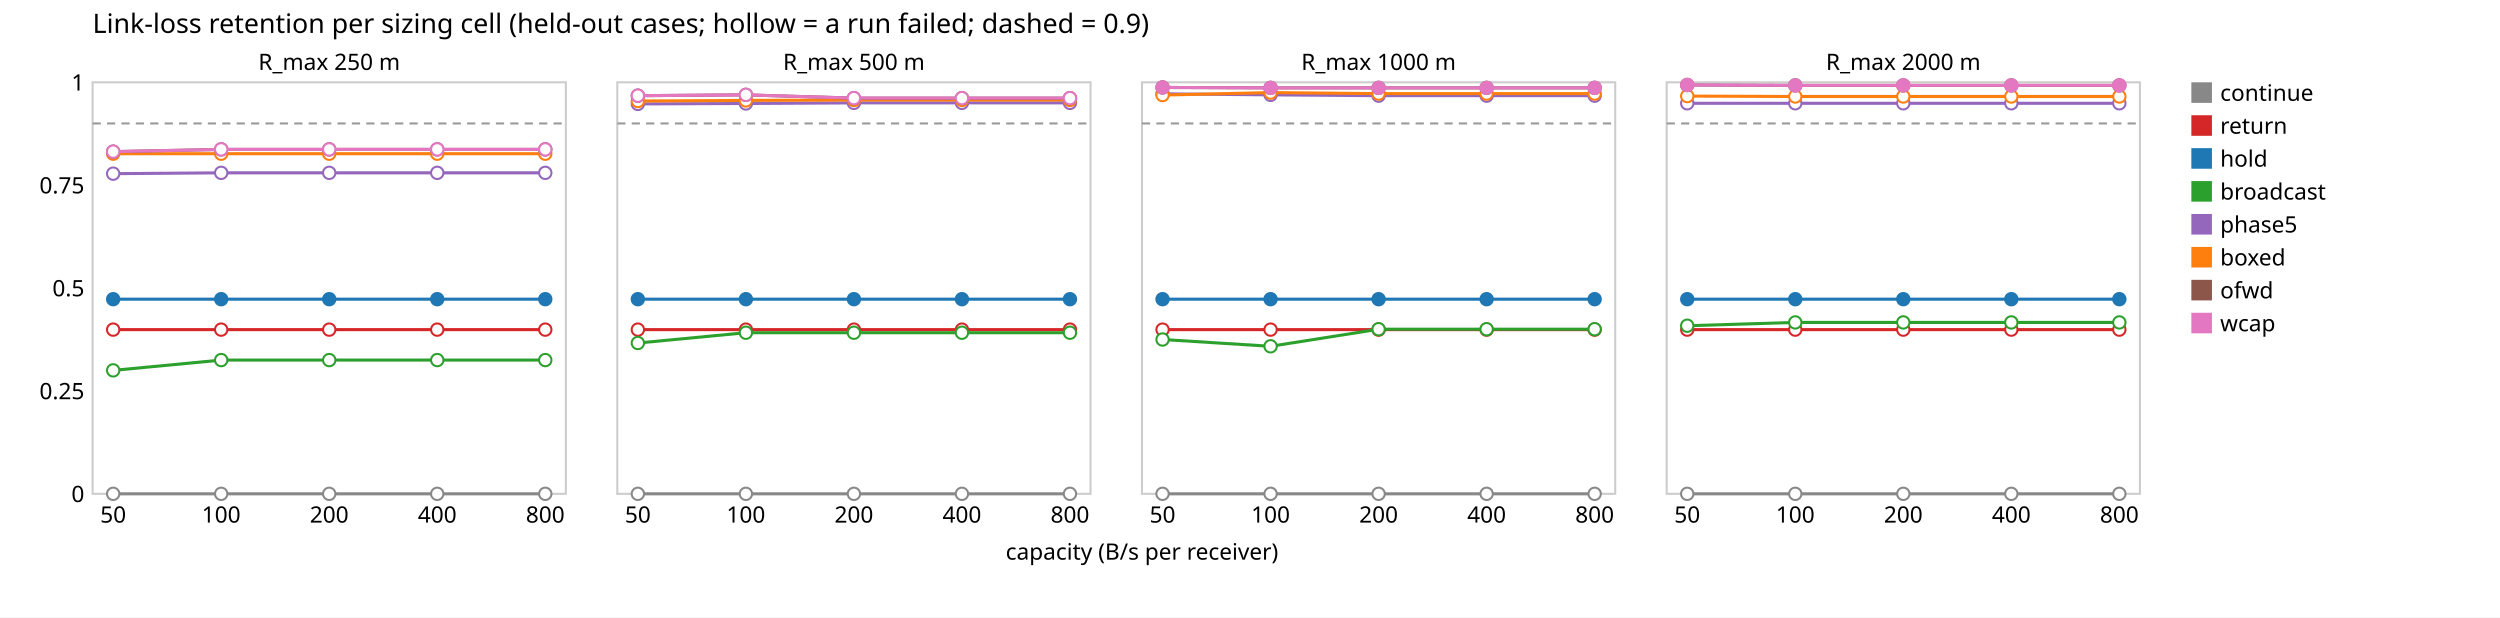
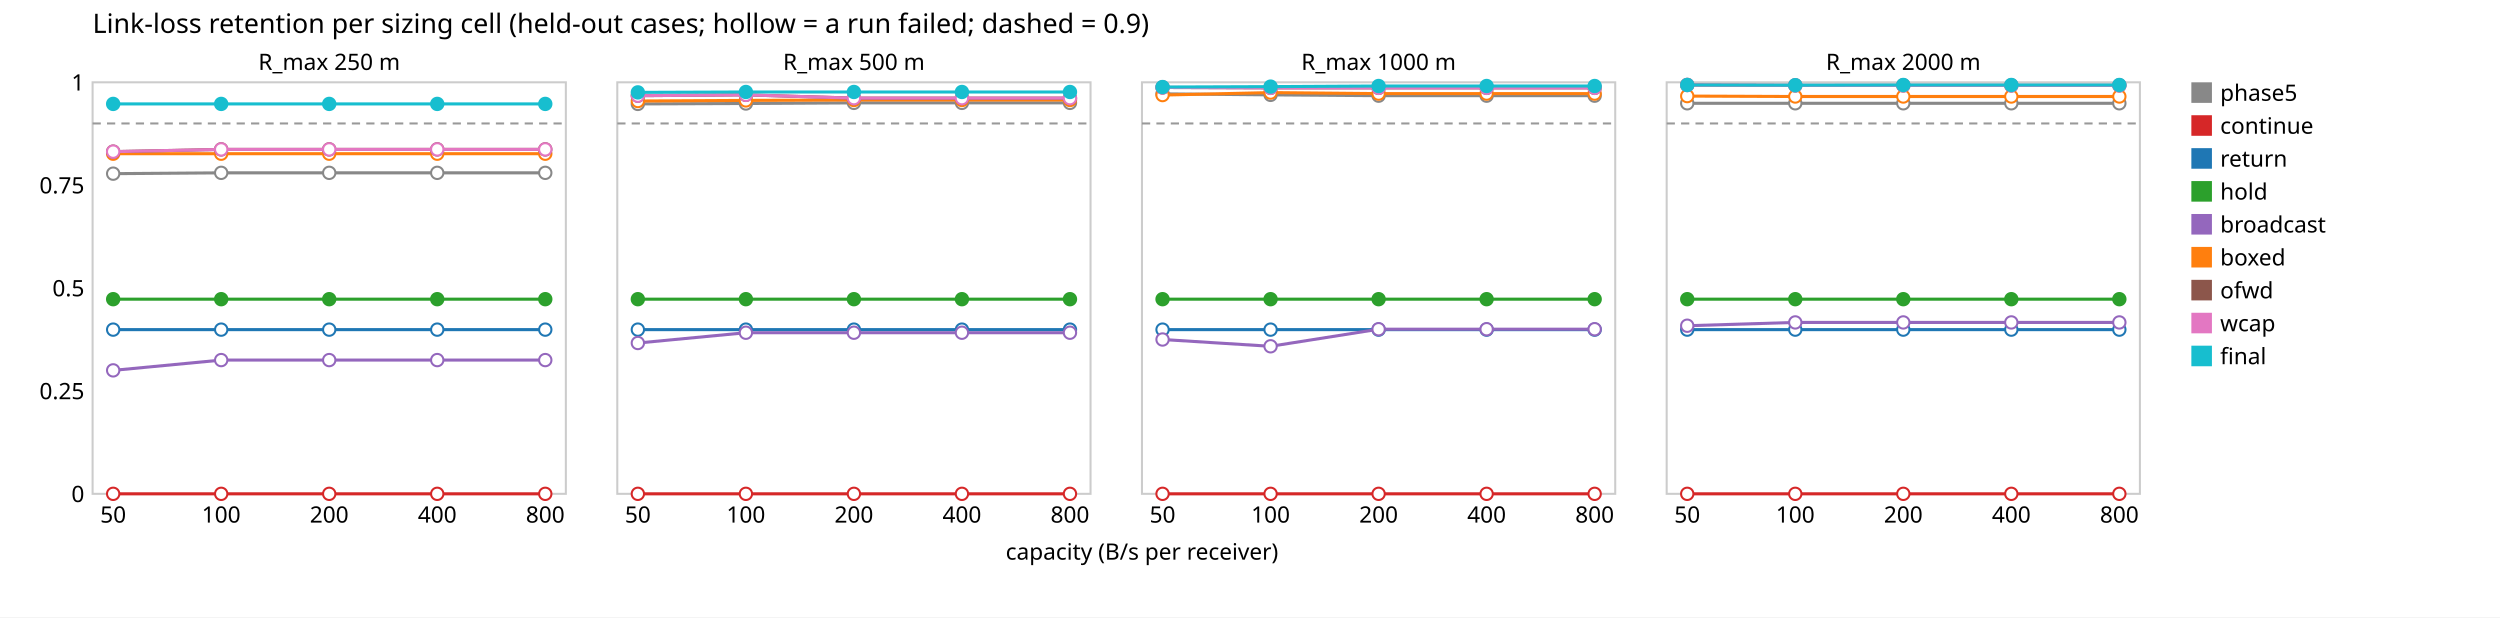
<svg xmlns="http://www.w3.org/2000/svg" width="1215" height="300" font-family="sans-serif" font-size="11">
  <rect width="100%" height="100%" fill="white" />
  <text x="45" y="16" font-size="13">Link-loss retention per sizing cell (held-out cases; hollow = a run failed; dashed = 0.9)</text>
  <rect x="45" y="40" width="230" height="200" fill="none" stroke="#ccc" />
  <text x="160.0" y="34" text-anchor="middle">R_max 250 m</text>
  <line x1="45" x2="275" y1="60.0" y2="60.0" stroke="#999" stroke-dasharray="4 3" />
  <text x="55.0" y="254" text-anchor="middle">50</text>
  <text x="107.5" y="254" text-anchor="middle">100</text>
  <text x="160.0" y="254" text-anchor="middle">200</text>
  <text x="212.5" y="254" text-anchor="middle">400</text>
  <text x="265.0" y="254" text-anchor="middle">800</text>
  <text x="41" y="244.0" text-anchor="end">0</text>
  <text x="41" y="194.0" text-anchor="end">0.25</text>
  <text x="41" y="144.0" text-anchor="end">0.5</text>
  <text x="41" y="94.0" text-anchor="end">0.75</text>
  <text x="41" y="44.0" text-anchor="end">1</text>
-   <polyline fill="none" stroke="#888888" stroke-width="1.5" points="55.0,240.0 107.5,240.0 160.0,240.0 212.5,240.0 265.0,240.0" />
-   <circle cx="55.0" cy="240.0" r="3" stroke="#888888" fill="white" />
-   <circle cx="107.5" cy="240.0" r="3" stroke="#888888" fill="white" />
-   <circle cx="160.0" cy="240.0" r="3" stroke="#888888" fill="white" />
-   <circle cx="212.5" cy="240.0" r="3" stroke="#888888" fill="white" />
-   <circle cx="265.0" cy="240.0" r="3" stroke="#888888" fill="white" />
-   <polyline fill="none" stroke="#d62728" stroke-width="1.5" points="55.0,160.2 107.5,160.2 160.0,160.2 212.5,160.2 265.0,160.2" />
-   <circle cx="55.0" cy="160.2" r="3" stroke="#d62728" fill="white" />
-   <circle cx="107.5" cy="160.2" r="3" stroke="#d62728" fill="white" />
-   <circle cx="160.0" cy="160.2" r="3" stroke="#d62728" fill="white" />
-   <circle cx="212.5" cy="160.2" r="3" stroke="#d62728" fill="white" />
-   <circle cx="265.0" cy="160.2" r="3" stroke="#d62728" fill="white" />
-   <polyline fill="none" stroke="#1f77b4" stroke-width="1.5" points="55.0,145.4 107.5,145.4 160.0,145.4 212.5,145.4 265.0,145.4" />
-   <circle cx="55.0" cy="145.4" r="3" stroke="#1f77b4" fill="#1f77b4" />
-   <circle cx="107.5" cy="145.4" r="3" stroke="#1f77b4" fill="#1f77b4" />
-   <circle cx="160.0" cy="145.4" r="3" stroke="#1f77b4" fill="#1f77b4" />
-   <circle cx="212.5" cy="145.4" r="3" stroke="#1f77b4" fill="#1f77b4" />
-   <circle cx="265.0" cy="145.4" r="3" stroke="#1f77b4" fill="#1f77b4" />
-   <polyline fill="none" stroke="#2ca02c" stroke-width="1.5" points="55.0,180.0 107.5,175.0 160.0,175.0 212.5,175.0 265.0,175.0" />
-   <circle cx="55.0" cy="180.0" r="3" stroke="#2ca02c" fill="white" />
-   <circle cx="107.5" cy="175.0" r="3" stroke="#2ca02c" fill="white" />
-   <circle cx="160.0" cy="175.0" r="3" stroke="#2ca02c" fill="white" />
-   <circle cx="212.5" cy="175.0" r="3" stroke="#2ca02c" fill="white" />
-   <circle cx="265.0" cy="175.0" r="3" stroke="#2ca02c" fill="white" />
-   <polyline fill="none" stroke="#9467bd" stroke-width="1.5" points="55.0,84.4 107.5,84.0 160.0,84.0 212.5,84.0 265.0,84.0" />
-   <circle cx="55.0" cy="84.4" r="3" stroke="#9467bd" fill="white" />
-   <circle cx="107.5" cy="84.0" r="3" stroke="#9467bd" fill="white" />
-   <circle cx="160.0" cy="84.0" r="3" stroke="#9467bd" fill="white" />
-   <circle cx="212.5" cy="84.0" r="3" stroke="#9467bd" fill="white" />
-   <circle cx="265.0" cy="84.0" r="3" stroke="#9467bd" fill="white" />
+   <polyline fill="none" stroke="#888888" stroke-width="1.5" points="55.0,84.4 107.5,84.0 160.0,84.0 212.5,84.0 265.0,84.0" />
+   <circle cx="55.0" cy="84.4" r="3" stroke="#888888" fill="white" />
+   <circle cx="107.5" cy="84.0" r="3" stroke="#888888" fill="white" />
+   <circle cx="160.0" cy="84.0" r="3" stroke="#888888" fill="white" />
+   <circle cx="212.5" cy="84.0" r="3" stroke="#888888" fill="white" />
+   <circle cx="265.0" cy="84.0" r="3" stroke="#888888" fill="white" />
+   <polyline fill="none" stroke="#d62728" stroke-width="1.5" points="55.0,240.0 107.5,240.0 160.0,240.0 212.5,240.0 265.0,240.0" />
+   <circle cx="55.0" cy="240.0" r="3" stroke="#d62728" fill="white" />
+   <circle cx="107.5" cy="240.0" r="3" stroke="#d62728" fill="white" />
+   <circle cx="160.0" cy="240.0" r="3" stroke="#d62728" fill="white" />
+   <circle cx="212.5" cy="240.0" r="3" stroke="#d62728" fill="white" />
+   <circle cx="265.0" cy="240.0" r="3" stroke="#d62728" fill="white" />
+   <polyline fill="none" stroke="#1f77b4" stroke-width="1.5" points="55.0,160.2 107.5,160.2 160.0,160.2 212.5,160.2 265.0,160.2" />
+   <circle cx="55.0" cy="160.2" r="3" stroke="#1f77b4" fill="white" />
+   <circle cx="107.5" cy="160.2" r="3" stroke="#1f77b4" fill="white" />
+   <circle cx="160.0" cy="160.2" r="3" stroke="#1f77b4" fill="white" />
+   <circle cx="212.5" cy="160.2" r="3" stroke="#1f77b4" fill="white" />
+   <circle cx="265.0" cy="160.2" r="3" stroke="#1f77b4" fill="white" />
+   <polyline fill="none" stroke="#2ca02c" stroke-width="1.5" points="55.0,145.4 107.5,145.4 160.0,145.4 212.5,145.4 265.0,145.4" />
+   <circle cx="55.0" cy="145.4" r="3" stroke="#2ca02c" fill="#2ca02c" />
+   <circle cx="107.5" cy="145.4" r="3" stroke="#2ca02c" fill="#2ca02c" />
+   <circle cx="160.0" cy="145.4" r="3" stroke="#2ca02c" fill="#2ca02c" />
+   <circle cx="212.5" cy="145.4" r="3" stroke="#2ca02c" fill="#2ca02c" />
+   <circle cx="265.0" cy="145.4" r="3" stroke="#2ca02c" fill="#2ca02c" />
+   <polyline fill="none" stroke="#9467bd" stroke-width="1.5" points="55.0,180.0 107.5,175.0 160.0,175.0 212.5,175.0 265.0,175.0" />
+   <circle cx="55.0" cy="180.0" r="3" stroke="#9467bd" fill="white" />
+   <circle cx="107.5" cy="175.0" r="3" stroke="#9467bd" fill="white" />
+   <circle cx="160.0" cy="175.0" r="3" stroke="#9467bd" fill="white" />
+   <circle cx="212.5" cy="175.0" r="3" stroke="#9467bd" fill="white" />
+   <circle cx="265.0" cy="175.0" r="3" stroke="#9467bd" fill="white" />
  <polyline fill="none" stroke="#ff7f0e" stroke-width="1.5" points="55.0,74.7 107.5,74.7 160.0,74.7 212.5,74.7 265.0,74.7" />
  <circle cx="55.0" cy="74.7" r="3" stroke="#ff7f0e" fill="white" />
  <circle cx="107.5" cy="74.7" r="3" stroke="#ff7f0e" fill="white" />
  <circle cx="160.0" cy="74.7" r="3" stroke="#ff7f0e" fill="white" />
  <circle cx="212.5" cy="74.7" r="3" stroke="#ff7f0e" fill="white" />
  <circle cx="265.0" cy="74.7" r="3" stroke="#ff7f0e" fill="white" />
  <polyline fill="none" stroke="#8c564b" stroke-width="1.5" points="55.0,73.7 107.5,72.6 160.0,72.6 212.5,72.6 265.0,72.6" />
  <circle cx="55.0" cy="73.7" r="3" stroke="#8c564b" fill="white" />
  <circle cx="107.5" cy="72.6" r="3" stroke="#8c564b" fill="white" />
  <circle cx="160.0" cy="72.6" r="3" stroke="#8c564b" fill="white" />
  <circle cx="212.5" cy="72.6" r="3" stroke="#8c564b" fill="white" />
  <circle cx="265.0" cy="72.6" r="3" stroke="#8c564b" fill="white" />
  <polyline fill="none" stroke="#e377c2" stroke-width="1.5" points="55.0,73.7 107.5,72.6 160.0,72.6 212.5,72.6 265.0,72.6" />
  <circle cx="55.0" cy="73.7" r="3" stroke="#e377c2" fill="white" />
  <circle cx="107.5" cy="72.6" r="3" stroke="#e377c2" fill="white" />
  <circle cx="160.0" cy="72.6" r="3" stroke="#e377c2" fill="white" />
  <circle cx="212.5" cy="72.6" r="3" stroke="#e377c2" fill="white" />
  <circle cx="265.0" cy="72.6" r="3" stroke="#e377c2" fill="white" />
+   <polyline fill="none" stroke="#17becf" stroke-width="1.5" points="55.0,50.5 107.5,50.5 160.0,50.5 212.5,50.5 265.0,50.5" />
+   <circle cx="55.0" cy="50.5" r="3" stroke="#17becf" fill="#17becf" />
+   <circle cx="107.5" cy="50.5" r="3" stroke="#17becf" fill="#17becf" />
+   <circle cx="160.0" cy="50.5" r="3" stroke="#17becf" fill="#17becf" />
+   <circle cx="212.5" cy="50.5" r="3" stroke="#17becf" fill="#17becf" />
+   <circle cx="265.0" cy="50.5" r="3" stroke="#17becf" fill="#17becf" />
  <rect x="300" y="40" width="230" height="200" fill="none" stroke="#ccc" />
  <text x="415.0" y="34" text-anchor="middle">R_max 500 m</text>
  <line x1="300" x2="530" y1="60.0" y2="60.0" stroke="#999" stroke-dasharray="4 3" />
  <text x="310.0" y="254" text-anchor="middle">50</text>
  <text x="362.5" y="254" text-anchor="middle">100</text>
  <text x="415.0" y="254" text-anchor="middle">200</text>
  <text x="467.5" y="254" text-anchor="middle">400</text>
  <text x="520.0" y="254" text-anchor="middle">800</text>
-   <polyline fill="none" stroke="#888888" stroke-width="1.5" points="310.0,240.0 362.5,240.0 415.0,240.0 467.5,240.0 520.0,240.0" />
-   <circle cx="310.0" cy="240.0" r="3" stroke="#888888" fill="white" />
-   <circle cx="362.5" cy="240.0" r="3" stroke="#888888" fill="white" />
-   <circle cx="415.0" cy="240.0" r="3" stroke="#888888" fill="white" />
-   <circle cx="467.5" cy="240.0" r="3" stroke="#888888" fill="white" />
-   <circle cx="520.0" cy="240.0" r="3" stroke="#888888" fill="white" />
-   <polyline fill="none" stroke="#d62728" stroke-width="1.5" points="310.0,160.2 362.5,160.2 415.0,160.2 467.5,160.2 520.0,160.2" />
-   <circle cx="310.0" cy="160.2" r="3" stroke="#d62728" fill="white" />
-   <circle cx="362.5" cy="160.2" r="3" stroke="#d62728" fill="white" />
-   <circle cx="415.0" cy="160.2" r="3" stroke="#d62728" fill="white" />
-   <circle cx="467.5" cy="160.2" r="3" stroke="#d62728" fill="white" />
-   <circle cx="520.0" cy="160.2" r="3" stroke="#d62728" fill="white" />
-   <polyline fill="none" stroke="#1f77b4" stroke-width="1.5" points="310.0,145.4 362.5,145.4 415.0,145.4 467.5,145.4 520.0,145.4" />
-   <circle cx="310.0" cy="145.4" r="3" stroke="#1f77b4" fill="#1f77b4" />
-   <circle cx="362.5" cy="145.4" r="3" stroke="#1f77b4" fill="#1f77b4" />
-   <circle cx="415.0" cy="145.4" r="3" stroke="#1f77b4" fill="#1f77b4" />
-   <circle cx="467.5" cy="145.4" r="3" stroke="#1f77b4" fill="#1f77b4" />
-   <circle cx="520.0" cy="145.4" r="3" stroke="#1f77b4" fill="#1f77b4" />
-   <polyline fill="none" stroke="#2ca02c" stroke-width="1.5" points="310.0,166.7 362.5,161.7 415.0,161.7 467.5,161.7 520.0,161.7" />
-   <circle cx="310.0" cy="166.7" r="3" stroke="#2ca02c" fill="white" />
-   <circle cx="362.5" cy="161.7" r="3" stroke="#2ca02c" fill="white" />
-   <circle cx="415.0" cy="161.7" r="3" stroke="#2ca02c" fill="white" />
-   <circle cx="467.5" cy="161.7" r="3" stroke="#2ca02c" fill="white" />
-   <circle cx="520.0" cy="161.7" r="3" stroke="#2ca02c" fill="white" />
-   <polyline fill="none" stroke="#9467bd" stroke-width="1.5" points="310.0,50.5 362.5,50.3 415.0,50.0 467.5,50.0 520.0,50.0" />
-   <circle cx="310.0" cy="50.5" r="3" stroke="#9467bd" fill="white" />
-   <circle cx="362.5" cy="50.3" r="3" stroke="#9467bd" fill="white" />
-   <circle cx="415.0" cy="50.0" r="3" stroke="#9467bd" fill="white" />
-   <circle cx="467.5" cy="50.0" r="3" stroke="#9467bd" fill="white" />
-   <circle cx="520.0" cy="50.0" r="3" stroke="#9467bd" fill="white" />
+   <polyline fill="none" stroke="#888888" stroke-width="1.5" points="310.0,50.5 362.5,50.3 415.0,50.0 467.5,50.0 520.0,50.0" />
+   <circle cx="310.0" cy="50.5" r="3" stroke="#888888" fill="white" />
+   <circle cx="362.5" cy="50.3" r="3" stroke="#888888" fill="white" />
+   <circle cx="415.0" cy="50.0" r="3" stroke="#888888" fill="white" />
+   <circle cx="467.5" cy="50.0" r="3" stroke="#888888" fill="white" />
+   <circle cx="520.0" cy="50.0" r="3" stroke="#888888" fill="white" />
+   <polyline fill="none" stroke="#d62728" stroke-width="1.5" points="310.0,240.0 362.5,240.0 415.0,240.0 467.5,240.0 520.0,240.0" />
+   <circle cx="310.0" cy="240.0" r="3" stroke="#d62728" fill="white" />
+   <circle cx="362.5" cy="240.0" r="3" stroke="#d62728" fill="white" />
+   <circle cx="415.0" cy="240.0" r="3" stroke="#d62728" fill="white" />
+   <circle cx="467.5" cy="240.0" r="3" stroke="#d62728" fill="white" />
+   <circle cx="520.0" cy="240.0" r="3" stroke="#d62728" fill="white" />
+   <polyline fill="none" stroke="#1f77b4" stroke-width="1.5" points="310.0,160.2 362.5,160.2 415.0,160.2 467.5,160.2 520.0,160.2" />
+   <circle cx="310.0" cy="160.2" r="3" stroke="#1f77b4" fill="white" />
+   <circle cx="362.5" cy="160.2" r="3" stroke="#1f77b4" fill="white" />
+   <circle cx="415.0" cy="160.2" r="3" stroke="#1f77b4" fill="white" />
+   <circle cx="467.5" cy="160.2" r="3" stroke="#1f77b4" fill="white" />
+   <circle cx="520.0" cy="160.2" r="3" stroke="#1f77b4" fill="white" />
+   <polyline fill="none" stroke="#2ca02c" stroke-width="1.5" points="310.0,145.4 362.5,145.4 415.0,145.4 467.5,145.4 520.0,145.4" />
+   <circle cx="310.0" cy="145.4" r="3" stroke="#2ca02c" fill="#2ca02c" />
+   <circle cx="362.5" cy="145.4" r="3" stroke="#2ca02c" fill="#2ca02c" />
+   <circle cx="415.0" cy="145.4" r="3" stroke="#2ca02c" fill="#2ca02c" />
+   <circle cx="467.5" cy="145.4" r="3" stroke="#2ca02c" fill="#2ca02c" />
+   <circle cx="520.0" cy="145.4" r="3" stroke="#2ca02c" fill="#2ca02c" />
+   <polyline fill="none" stroke="#9467bd" stroke-width="1.5" points="310.0,166.7 362.5,161.7 415.0,161.7 467.5,161.7 520.0,161.7" />
+   <circle cx="310.0" cy="166.7" r="3" stroke="#9467bd" fill="white" />
+   <circle cx="362.5" cy="161.7" r="3" stroke="#9467bd" fill="white" />
+   <circle cx="415.0" cy="161.7" r="3" stroke="#9467bd" fill="white" />
+   <circle cx="467.5" cy="161.7" r="3" stroke="#9467bd" fill="white" />
+   <circle cx="520.0" cy="161.7" r="3" stroke="#9467bd" fill="white" />
  <polyline fill="none" stroke="#ff7f0e" stroke-width="1.5" points="310.0,49.1 362.5,48.8 415.0,48.6 467.5,48.6 520.0,48.6" />
  <circle cx="310.0" cy="49.1" r="3" stroke="#ff7f0e" fill="white" />
  <circle cx="362.5" cy="48.8" r="3" stroke="#ff7f0e" fill="white" />
  <circle cx="415.0" cy="48.6" r="3" stroke="#ff7f0e" fill="white" />
  <circle cx="467.5" cy="48.6" r="3" stroke="#ff7f0e" fill="white" />
  <circle cx="520.0" cy="48.6" r="3" stroke="#ff7f0e" fill="white" />
  <polyline fill="none" stroke="#8c564b" stroke-width="1.5" points="310.0,46.5 362.5,46.1 415.0,47.7 467.5,47.7 520.0,47.7" />
  <circle cx="310.0" cy="46.5" r="3" stroke="#8c564b" fill="white" />
  <circle cx="362.5" cy="46.1" r="3" stroke="#8c564b" fill="white" />
  <circle cx="415.0" cy="47.7" r="3" stroke="#8c564b" fill="white" />
  <circle cx="467.5" cy="47.7" r="3" stroke="#8c564b" fill="white" />
  <circle cx="520.0" cy="47.7" r="3" stroke="#8c564b" fill="white" />
  <polyline fill="none" stroke="#e377c2" stroke-width="1.5" points="310.0,46.5 362.5,46.1 415.0,47.7 467.5,47.7 520.0,47.7" />
  <circle cx="310.0" cy="46.5" r="3" stroke="#e377c2" fill="white" />
  <circle cx="362.5" cy="46.1" r="3" stroke="#e377c2" fill="white" />
  <circle cx="415.0" cy="47.7" r="3" stroke="#e377c2" fill="white" />
  <circle cx="467.5" cy="47.7" r="3" stroke="#e377c2" fill="white" />
  <circle cx="520.0" cy="47.7" r="3" stroke="#e377c2" fill="white" />
+   <polyline fill="none" stroke="#17becf" stroke-width="1.5" points="310.0,44.9 362.5,44.7 415.0,44.7 467.5,44.7 520.0,44.7" />
+   <circle cx="310.0" cy="44.9" r="3" stroke="#17becf" fill="#17becf" />
+   <circle cx="362.5" cy="44.7" r="3" stroke="#17becf" fill="#17becf" />
+   <circle cx="415.0" cy="44.7" r="3" stroke="#17becf" fill="#17becf" />
+   <circle cx="467.5" cy="44.7" r="3" stroke="#17becf" fill="#17becf" />
+   <circle cx="520.0" cy="44.7" r="3" stroke="#17becf" fill="#17becf" />
  <rect x="555" y="40" width="230" height="200" fill="none" stroke="#ccc" />
  <text x="670.0" y="34" text-anchor="middle">R_max 1000 m</text>
  <line x1="555" x2="785" y1="60.0" y2="60.0" stroke="#999" stroke-dasharray="4 3" />
  <text x="565.0" y="254" text-anchor="middle">50</text>
  <text x="617.5" y="254" text-anchor="middle">100</text>
  <text x="670.0" y="254" text-anchor="middle">200</text>
  <text x="722.5" y="254" text-anchor="middle">400</text>
  <text x="775.0" y="254" text-anchor="middle">800</text>
-   <polyline fill="none" stroke="#888888" stroke-width="1.5" points="565.0,240.0 617.5,240.0 670.0,240.0 722.5,240.0 775.0,240.0" />
-   <circle cx="565.0" cy="240.0" r="3" stroke="#888888" fill="white" />
-   <circle cx="617.5" cy="240.0" r="3" stroke="#888888" fill="white" />
-   <circle cx="670.0" cy="240.0" r="3" stroke="#888888" fill="white" />
-   <circle cx="722.5" cy="240.0" r="3" stroke="#888888" fill="white" />
-   <circle cx="775.0" cy="240.0" r="3" stroke="#888888" fill="white" />
-   <polyline fill="none" stroke="#d62728" stroke-width="1.5" points="565.0,160.2 617.5,160.2 670.0,160.2 722.5,160.2 775.0,160.2" />
-   <circle cx="565.0" cy="160.2" r="3" stroke="#d62728" fill="white" />
-   <circle cx="617.5" cy="160.2" r="3" stroke="#d62728" fill="white" />
-   <circle cx="670.0" cy="160.2" r="3" stroke="#d62728" fill="white" />
-   <circle cx="722.5" cy="160.2" r="3" stroke="#d62728" fill="white" />
-   <circle cx="775.0" cy="160.2" r="3" stroke="#d62728" fill="white" />
-   <polyline fill="none" stroke="#1f77b4" stroke-width="1.5" points="565.0,145.4 617.5,145.4 670.0,145.4 722.5,145.4 775.0,145.4" />
-   <circle cx="565.0" cy="145.4" r="3" stroke="#1f77b4" fill="#1f77b4" />
-   <circle cx="617.5" cy="145.4" r="3" stroke="#1f77b4" fill="#1f77b4" />
-   <circle cx="670.0" cy="145.4" r="3" stroke="#1f77b4" fill="#1f77b4" />
-   <circle cx="722.5" cy="145.4" r="3" stroke="#1f77b4" fill="#1f77b4" />
-   <circle cx="775.0" cy="145.4" r="3" stroke="#1f77b4" fill="#1f77b4" />
-   <polyline fill="none" stroke="#2ca02c" stroke-width="1.5" points="565.0,165.0 617.5,168.3 670.0,160.0 722.5,160.0 775.0,160.0" />
-   <circle cx="565.0" cy="165.0" r="3" stroke="#2ca02c" fill="white" />
-   <circle cx="617.5" cy="168.3" r="3" stroke="#2ca02c" fill="white" />
-   <circle cx="670.0" cy="160.0" r="3" stroke="#2ca02c" fill="white" />
-   <circle cx="722.5" cy="160.0" r="3" stroke="#2ca02c" fill="white" />
-   <circle cx="775.0" cy="160.0" r="3" stroke="#2ca02c" fill="white" />
-   <polyline fill="none" stroke="#9467bd" stroke-width="1.5" points="565.0,45.6 617.5,46.1 670.0,46.5 722.5,46.5 775.0,46.5" />
-   <circle cx="565.0" cy="45.6" r="3" stroke="#9467bd" fill="white" />
-   <circle cx="617.5" cy="46.1" r="3" stroke="#9467bd" fill="white" />
-   <circle cx="670.0" cy="46.5" r="3" stroke="#9467bd" fill="white" />
-   <circle cx="722.5" cy="46.5" r="3" stroke="#9467bd" fill="white" />
-   <circle cx="775.0" cy="46.5" r="3" stroke="#9467bd" fill="white" />
+   <polyline fill="none" stroke="#888888" stroke-width="1.5" points="565.0,45.6 617.5,46.1 670.0,46.5 722.5,46.5 775.0,46.5" />
+   <circle cx="565.0" cy="45.6" r="3" stroke="#888888" fill="white" />
+   <circle cx="617.5" cy="46.1" r="3" stroke="#888888" fill="white" />
+   <circle cx="670.0" cy="46.5" r="3" stroke="#888888" fill="white" />
+   <circle cx="722.5" cy="46.5" r="3" stroke="#888888" fill="white" />
+   <circle cx="775.0" cy="46.5" r="3" stroke="#888888" fill="white" />
+   <polyline fill="none" stroke="#d62728" stroke-width="1.5" points="565.0,240.0 617.5,240.0 670.0,240.0 722.5,240.0 775.0,240.0" />
+   <circle cx="565.0" cy="240.0" r="3" stroke="#d62728" fill="white" />
+   <circle cx="617.5" cy="240.0" r="3" stroke="#d62728" fill="white" />
+   <circle cx="670.0" cy="240.0" r="3" stroke="#d62728" fill="white" />
+   <circle cx="722.5" cy="240.0" r="3" stroke="#d62728" fill="white" />
+   <circle cx="775.0" cy="240.0" r="3" stroke="#d62728" fill="white" />
+   <polyline fill="none" stroke="#1f77b4" stroke-width="1.5" points="565.0,160.2 617.5,160.2 670.0,160.2 722.5,160.2 775.0,160.2" />
+   <circle cx="565.0" cy="160.2" r="3" stroke="#1f77b4" fill="white" />
+   <circle cx="617.5" cy="160.2" r="3" stroke="#1f77b4" fill="white" />
+   <circle cx="670.0" cy="160.2" r="3" stroke="#1f77b4" fill="white" />
+   <circle cx="722.5" cy="160.2" r="3" stroke="#1f77b4" fill="white" />
+   <circle cx="775.0" cy="160.2" r="3" stroke="#1f77b4" fill="white" />
+   <polyline fill="none" stroke="#2ca02c" stroke-width="1.5" points="565.0,145.4 617.5,145.4 670.0,145.4 722.5,145.4 775.0,145.4" />
+   <circle cx="565.0" cy="145.4" r="3" stroke="#2ca02c" fill="#2ca02c" />
+   <circle cx="617.5" cy="145.4" r="3" stroke="#2ca02c" fill="#2ca02c" />
+   <circle cx="670.0" cy="145.4" r="3" stroke="#2ca02c" fill="#2ca02c" />
+   <circle cx="722.5" cy="145.4" r="3" stroke="#2ca02c" fill="#2ca02c" />
+   <circle cx="775.0" cy="145.4" r="3" stroke="#2ca02c" fill="#2ca02c" />
+   <polyline fill="none" stroke="#9467bd" stroke-width="1.5" points="565.0,165.0 617.5,168.3 670.0,160.0 722.5,160.0 775.0,160.0" />
+   <circle cx="565.0" cy="165.0" r="3" stroke="#9467bd" fill="white" />
+   <circle cx="617.5" cy="168.3" r="3" stroke="#9467bd" fill="white" />
+   <circle cx="670.0" cy="160.0" r="3" stroke="#9467bd" fill="white" />
+   <circle cx="722.5" cy="160.0" r="3" stroke="#9467bd" fill="white" />
+   <circle cx="775.0" cy="160.0" r="3" stroke="#9467bd" fill="white" />
  <polyline fill="none" stroke="#ff7f0e" stroke-width="1.5" points="565.0,46.2 617.5,45.0 670.0,45.5 722.5,45.5 775.0,45.5" />
  <circle cx="565.0" cy="46.2" r="3" stroke="#ff7f0e" fill="white" />
  <circle cx="617.5" cy="45.0" r="3" stroke="#ff7f0e" fill="white" />
  <circle cx="670.0" cy="45.5" r="3" stroke="#ff7f0e" fill="white" />
  <circle cx="722.5" cy="45.5" r="3" stroke="#ff7f0e" fill="white" />
  <circle cx="775.0" cy="45.5" r="3" stroke="#ff7f0e" fill="white" />
  <polyline fill="none" stroke="#8c564b" stroke-width="1.5" points="565.0,42.5 617.5,42.7 670.0,42.7 722.5,42.7 775.0,42.7" />
  <circle cx="565.0" cy="42.5" r="3" stroke="#8c564b" fill="#8c564b" />
  <circle cx="617.5" cy="42.7" r="3" stroke="#8c564b" fill="#8c564b" />
  <circle cx="670.0" cy="42.7" r="3" stroke="#8c564b" fill="#8c564b" />
  <circle cx="722.5" cy="42.7" r="3" stroke="#8c564b" fill="#8c564b" />
  <circle cx="775.0" cy="42.7" r="3" stroke="#8c564b" fill="#8c564b" />
  <polyline fill="none" stroke="#e377c2" stroke-width="1.5" points="565.0,42.5 617.5,42.7 670.0,42.7 722.5,42.7 775.0,42.7" />
  <circle cx="565.0" cy="42.5" r="3" stroke="#e377c2" fill="#e377c2" />
  <circle cx="617.5" cy="42.7" r="3" stroke="#e377c2" fill="#e377c2" />
  <circle cx="670.0" cy="42.7" r="3" stroke="#e377c2" fill="#e377c2" />
  <circle cx="722.5" cy="42.7" r="3" stroke="#e377c2" fill="#e377c2" />
  <circle cx="775.0" cy="42.7" r="3" stroke="#e377c2" fill="#e377c2" />
+   <polyline fill="none" stroke="#17becf" stroke-width="1.5" points="565.0,42.3 617.5,42.1 670.0,41.8 722.5,41.8 775.0,41.8" />
+   <circle cx="565.0" cy="42.3" r="3" stroke="#17becf" fill="#17becf" />
+   <circle cx="617.5" cy="42.1" r="3" stroke="#17becf" fill="#17becf" />
+   <circle cx="670.0" cy="41.8" r="3" stroke="#17becf" fill="#17becf" />
+   <circle cx="722.5" cy="41.8" r="3" stroke="#17becf" fill="#17becf" />
+   <circle cx="775.0" cy="41.8" r="3" stroke="#17becf" fill="#17becf" />
  <rect x="810" y="40" width="230" height="200" fill="none" stroke="#ccc" />
  <text x="925.0" y="34" text-anchor="middle">R_max 2000 m</text>
  <line x1="810" x2="1040" y1="60.0" y2="60.0" stroke="#999" stroke-dasharray="4 3" />
  <text x="820.0" y="254" text-anchor="middle">50</text>
  <text x="872.5" y="254" text-anchor="middle">100</text>
  <text x="925.0" y="254" text-anchor="middle">200</text>
  <text x="977.5" y="254" text-anchor="middle">400</text>
  <text x="1030.0" y="254" text-anchor="middle">800</text>
-   <polyline fill="none" stroke="#888888" stroke-width="1.5" points="820.0,240.0 872.5,240.0 925.0,240.0 977.5,240.0 1030.0,240.0" />
-   <circle cx="820.0" cy="240.0" r="3" stroke="#888888" fill="white" />
-   <circle cx="872.5" cy="240.0" r="3" stroke="#888888" fill="white" />
-   <circle cx="925.0" cy="240.0" r="3" stroke="#888888" fill="white" />
-   <circle cx="977.5" cy="240.0" r="3" stroke="#888888" fill="white" />
-   <circle cx="1030.0" cy="240.0" r="3" stroke="#888888" fill="white" />
-   <polyline fill="none" stroke="#d62728" stroke-width="1.5" points="820.0,160.2 872.5,160.2 925.0,160.2 977.5,160.2 1030.0,160.2" />
-   <circle cx="820.0" cy="160.2" r="3" stroke="#d62728" fill="white" />
-   <circle cx="872.5" cy="160.2" r="3" stroke="#d62728" fill="white" />
-   <circle cx="925.0" cy="160.2" r="3" stroke="#d62728" fill="white" />
-   <circle cx="977.5" cy="160.2" r="3" stroke="#d62728" fill="white" />
-   <circle cx="1030.0" cy="160.2" r="3" stroke="#d62728" fill="white" />
-   <polyline fill="none" stroke="#1f77b4" stroke-width="1.5" points="820.0,145.4 872.5,145.4 925.0,145.4 977.5,145.4 1030.0,145.4" />
-   <circle cx="820.0" cy="145.4" r="3" stroke="#1f77b4" fill="#1f77b4" />
-   <circle cx="872.5" cy="145.4" r="3" stroke="#1f77b4" fill="#1f77b4" />
-   <circle cx="925.0" cy="145.4" r="3" stroke="#1f77b4" fill="#1f77b4" />
-   <circle cx="977.5" cy="145.4" r="3" stroke="#1f77b4" fill="#1f77b4" />
-   <circle cx="1030.0" cy="145.4" r="3" stroke="#1f77b4" fill="#1f77b4" />
-   <polyline fill="none" stroke="#2ca02c" stroke-width="1.5" points="820.0,158.3 872.5,156.7 925.0,156.7 977.5,156.7 1030.0,156.7" />
-   <circle cx="820.0" cy="158.3" r="3" stroke="#2ca02c" fill="white" />
-   <circle cx="872.5" cy="156.7" r="3" stroke="#2ca02c" fill="white" />
-   <circle cx="925.0" cy="156.7" r="3" stroke="#2ca02c" fill="white" />
-   <circle cx="977.5" cy="156.7" r="3" stroke="#2ca02c" fill="white" />
-   <circle cx="1030.0" cy="156.7" r="3" stroke="#2ca02c" fill="white" />
-   <polyline fill="none" stroke="#9467bd" stroke-width="1.5" points="820.0,50.2 872.5,50.2 925.0,50.2 977.5,50.2 1030.0,50.2" />
-   <circle cx="820.0" cy="50.2" r="3" stroke="#9467bd" fill="white" />
-   <circle cx="872.5" cy="50.2" r="3" stroke="#9467bd" fill="white" />
-   <circle cx="925.0" cy="50.2" r="3" stroke="#9467bd" fill="white" />
-   <circle cx="977.5" cy="50.2" r="3" stroke="#9467bd" fill="white" />
-   <circle cx="1030.0" cy="50.2" r="3" stroke="#9467bd" fill="white" />
+   <polyline fill="none" stroke="#888888" stroke-width="1.5" points="820.0,50.2 872.5,50.2 925.0,50.2 977.5,50.2 1030.0,50.2" />
+   <circle cx="820.0" cy="50.2" r="3" stroke="#888888" fill="white" />
+   <circle cx="872.5" cy="50.2" r="3" stroke="#888888" fill="white" />
+   <circle cx="925.0" cy="50.2" r="3" stroke="#888888" fill="white" />
+   <circle cx="977.5" cy="50.2" r="3" stroke="#888888" fill="white" />
+   <circle cx="1030.0" cy="50.2" r="3" stroke="#888888" fill="white" />
+   <polyline fill="none" stroke="#d62728" stroke-width="1.5" points="820.0,240.0 872.5,240.0 925.0,240.0 977.5,240.0 1030.0,240.0" />
+   <circle cx="820.0" cy="240.0" r="3" stroke="#d62728" fill="white" />
+   <circle cx="872.5" cy="240.0" r="3" stroke="#d62728" fill="white" />
+   <circle cx="925.0" cy="240.0" r="3" stroke="#d62728" fill="white" />
+   <circle cx="977.5" cy="240.0" r="3" stroke="#d62728" fill="white" />
+   <circle cx="1030.0" cy="240.0" r="3" stroke="#d62728" fill="white" />
+   <polyline fill="none" stroke="#1f77b4" stroke-width="1.5" points="820.0,160.2 872.5,160.2 925.0,160.2 977.5,160.2 1030.0,160.2" />
+   <circle cx="820.0" cy="160.2" r="3" stroke="#1f77b4" fill="white" />
+   <circle cx="872.5" cy="160.2" r="3" stroke="#1f77b4" fill="white" />
+   <circle cx="925.0" cy="160.2" r="3" stroke="#1f77b4" fill="white" />
+   <circle cx="977.5" cy="160.2" r="3" stroke="#1f77b4" fill="white" />
+   <circle cx="1030.0" cy="160.2" r="3" stroke="#1f77b4" fill="white" />
+   <polyline fill="none" stroke="#2ca02c" stroke-width="1.5" points="820.0,145.4 872.5,145.4 925.0,145.4 977.5,145.4 1030.0,145.4" />
+   <circle cx="820.0" cy="145.4" r="3" stroke="#2ca02c" fill="#2ca02c" />
+   <circle cx="872.5" cy="145.4" r="3" stroke="#2ca02c" fill="#2ca02c" />
+   <circle cx="925.0" cy="145.4" r="3" stroke="#2ca02c" fill="#2ca02c" />
+   <circle cx="977.5" cy="145.4" r="3" stroke="#2ca02c" fill="#2ca02c" />
+   <circle cx="1030.0" cy="145.4" r="3" stroke="#2ca02c" fill="#2ca02c" />
+   <polyline fill="none" stroke="#9467bd" stroke-width="1.5" points="820.0,158.3 872.5,156.7 925.0,156.7 977.5,156.7 1030.0,156.7" />
+   <circle cx="820.0" cy="158.3" r="3" stroke="#9467bd" fill="white" />
+   <circle cx="872.5" cy="156.7" r="3" stroke="#9467bd" fill="white" />
+   <circle cx="925.0" cy="156.7" r="3" stroke="#9467bd" fill="white" />
+   <circle cx="977.5" cy="156.7" r="3" stroke="#9467bd" fill="white" />
+   <circle cx="1030.0" cy="156.7" r="3" stroke="#9467bd" fill="white" />
  <polyline fill="none" stroke="#ff7f0e" stroke-width="1.5" points="820.0,46.7 872.5,46.9 925.0,46.9 977.5,46.9 1030.0,46.9" />
  <circle cx="820.0" cy="46.7" r="3" stroke="#ff7f0e" fill="white" />
  <circle cx="872.5" cy="46.9" r="3" stroke="#ff7f0e" fill="white" />
  <circle cx="925.0" cy="46.9" r="3" stroke="#ff7f0e" fill="white" />
  <circle cx="977.5" cy="46.9" r="3" stroke="#ff7f0e" fill="white" />
  <circle cx="1030.0" cy="46.9" r="3" stroke="#ff7f0e" fill="white" />
  <polyline fill="none" stroke="#8c564b" stroke-width="1.5" points="820.0,41.3 872.5,41.5 925.0,41.5 977.5,41.5 1030.0,41.5" />
  <circle cx="820.0" cy="41.3" r="3" stroke="#8c564b" fill="#8c564b" />
  <circle cx="872.5" cy="41.5" r="3" stroke="#8c564b" fill="#8c564b" />
  <circle cx="925.0" cy="41.5" r="3" stroke="#8c564b" fill="#8c564b" />
  <circle cx="977.5" cy="41.5" r="3" stroke="#8c564b" fill="#8c564b" />
  <circle cx="1030.0" cy="41.5" r="3" stroke="#8c564b" fill="#8c564b" />
  <polyline fill="none" stroke="#e377c2" stroke-width="1.5" points="820.0,41.3 872.5,41.5 925.0,41.5 977.5,41.5 1030.0,41.5" />
  <circle cx="820.0" cy="41.3" r="3" stroke="#e377c2" fill="#e377c2" />
  <circle cx="872.5" cy="41.5" r="3" stroke="#e377c2" fill="#e377c2" />
  <circle cx="925.0" cy="41.5" r="3" stroke="#e377c2" fill="#e377c2" />
  <circle cx="977.5" cy="41.5" r="3" stroke="#e377c2" fill="#e377c2" />
  <circle cx="1030.0" cy="41.5" r="3" stroke="#e377c2" fill="#e377c2" />
+   <polyline fill="none" stroke="#17becf" stroke-width="1.5" points="820.0,41.3 872.5,41.4 925.0,41.3 977.5,41.3 1030.0,41.3" />
+   <circle cx="820.0" cy="41.3" r="3" stroke="#17becf" fill="#17becf" />
+   <circle cx="872.5" cy="41.4" r="3" stroke="#17becf" fill="#17becf" />
+   <circle cx="925.0" cy="41.3" r="3" stroke="#17becf" fill="#17becf" />
+   <circle cx="977.5" cy="41.3" r="3" stroke="#17becf" fill="#17becf" />
+   <circle cx="1030.0" cy="41.3" r="3" stroke="#17becf" fill="#17becf" />
  <text x="555.0" y="272" text-anchor="middle">capacity (B/s per receiver)</text>
  <rect x="1065" y="40" width="10" height="10" fill="#888888" />
-   <text x="1079" y="49">continue</text>
+   <text x="1079" y="49">phase5</text>
  <rect x="1065" y="56" width="10" height="10" fill="#d62728" />
-   <text x="1079" y="65">return</text>
+   <text x="1079" y="65">continue</text>
  <rect x="1065" y="72" width="10" height="10" fill="#1f77b4" />
-   <text x="1079" y="81">hold</text>
+   <text x="1079" y="81">return</text>
  <rect x="1065" y="88" width="10" height="10" fill="#2ca02c" />
-   <text x="1079" y="97">broadcast</text>
+   <text x="1079" y="97">hold</text>
  <rect x="1065" y="104" width="10" height="10" fill="#9467bd" />
-   <text x="1079" y="113">phase5</text>
+   <text x="1079" y="113">broadcast</text>
  <rect x="1065" y="120" width="10" height="10" fill="#ff7f0e" />
  <text x="1079" y="129">boxed</text>
  <rect x="1065" y="136" width="10" height="10" fill="#8c564b" />
  <text x="1079" y="145">ofwd</text>
  <rect x="1065" y="152" width="10" height="10" fill="#e377c2" />
  <text x="1079" y="161">wcap</text>
+   <rect x="1065" y="168" width="10" height="10" fill="#17becf" />
+   <text x="1079" y="177">final</text>
</svg>
